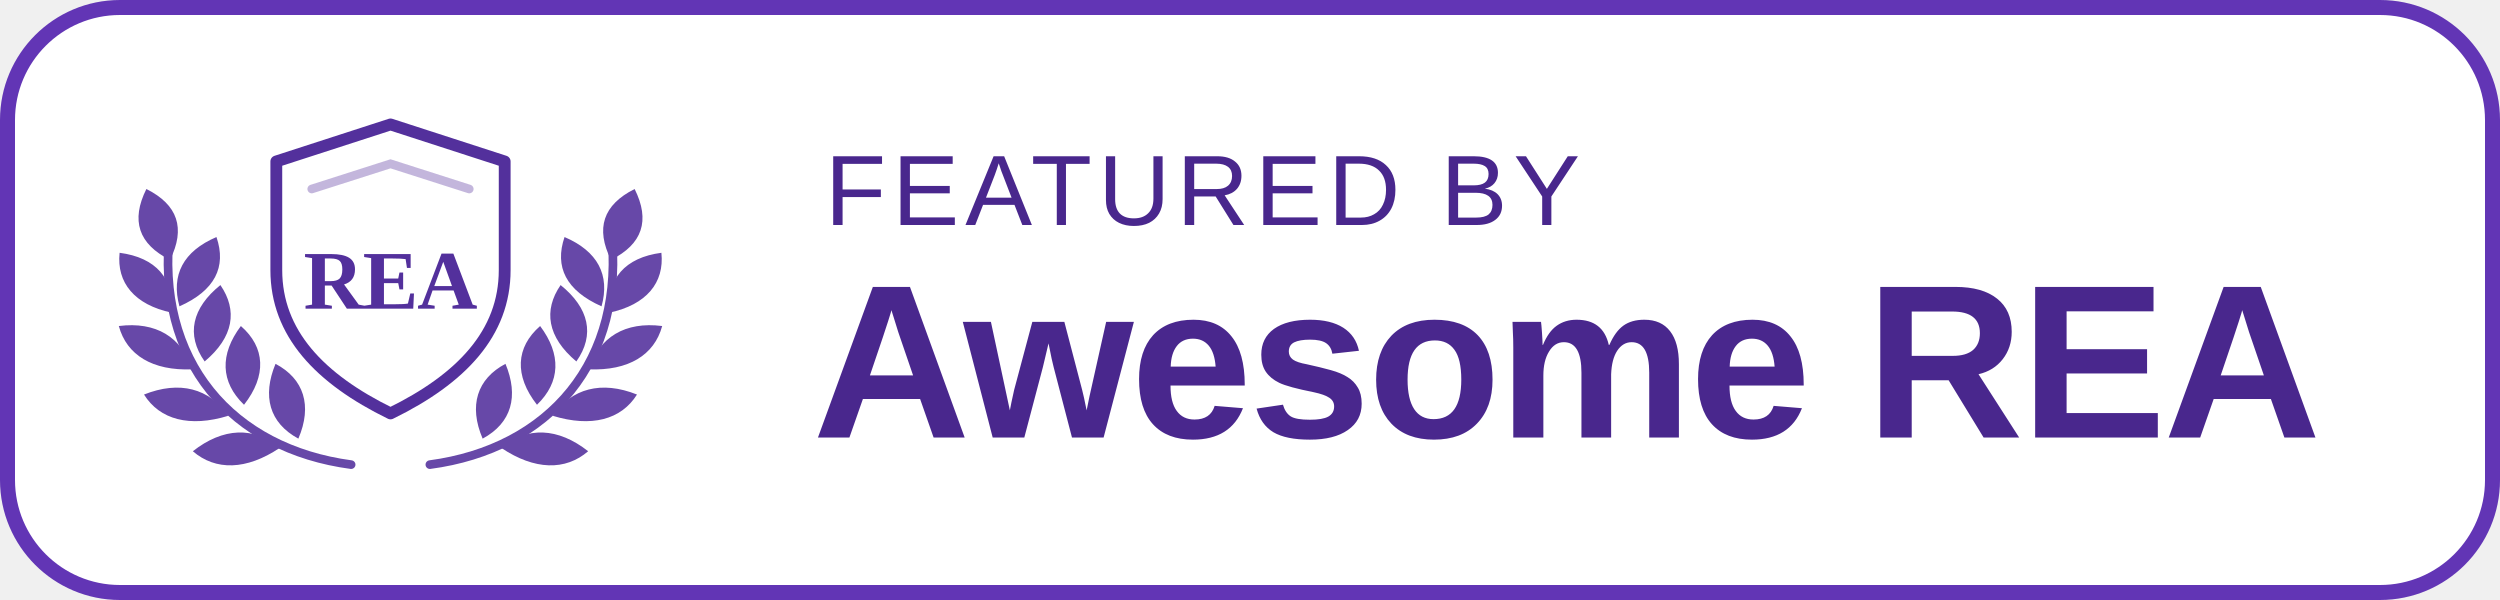
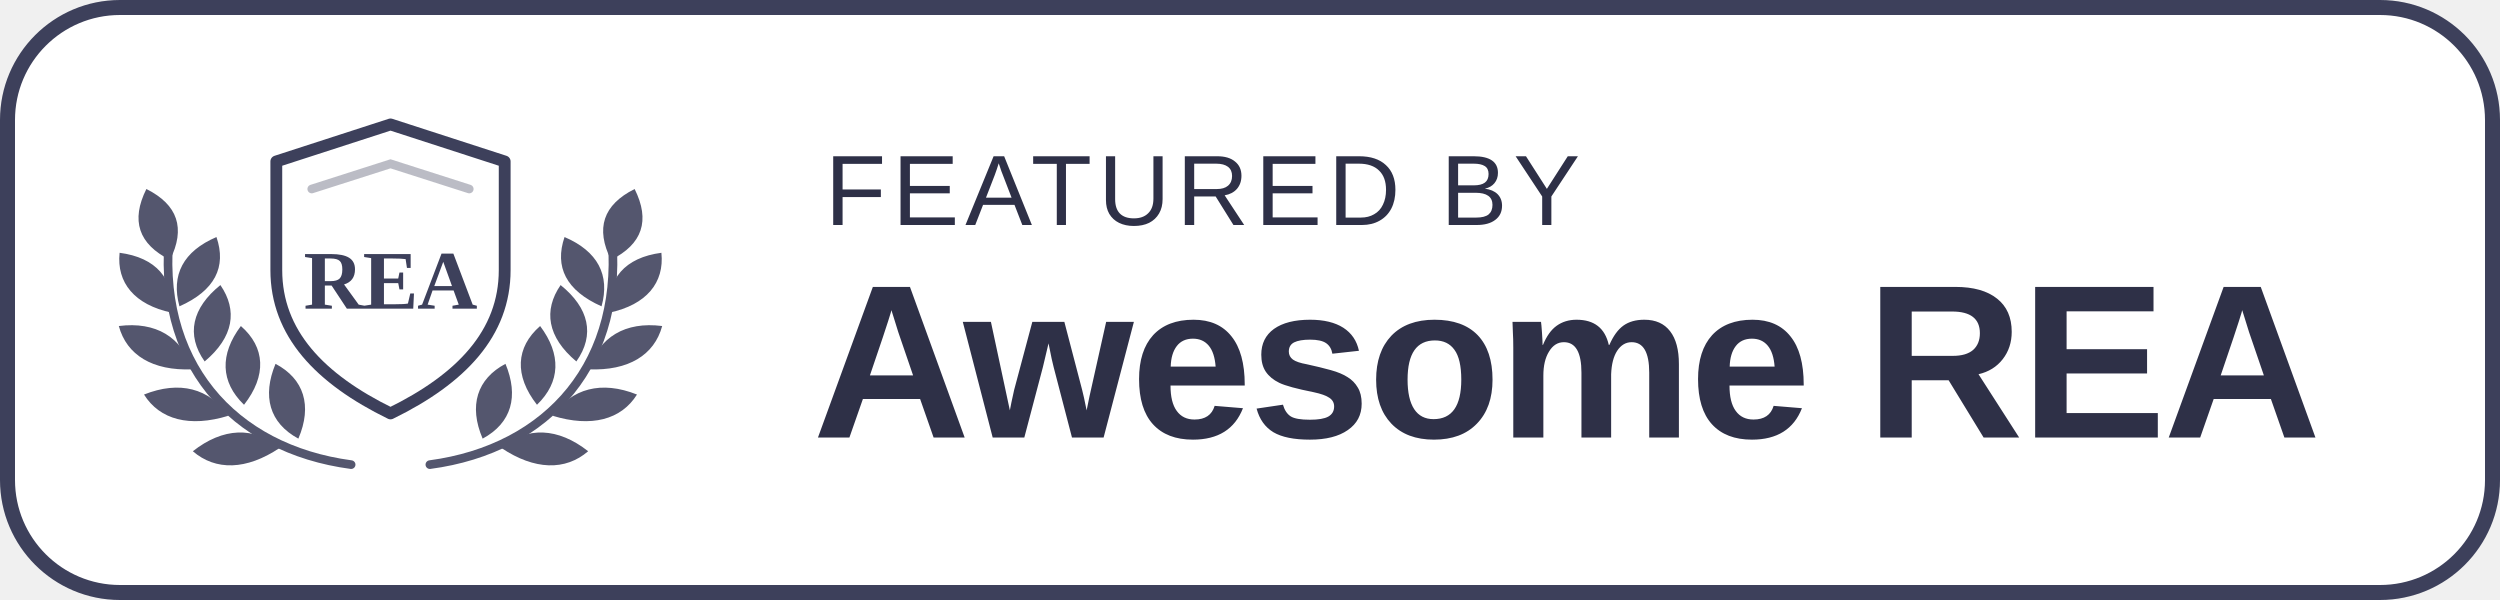
<svg xmlns="http://www.w3.org/2000/svg" width="200" height="48" viewBox="0 0 200 48" role="img" aria-labelledby="badge-title badge-desc">
-   <rect x=".6" y=".6" width="198.8" height="46.8" rx="9" fill="#fff" stroke="#6235B5" stroke-width="1.2" />
+   <rect x=".6" y=".6" width="198.8" height="46.8" rx="9" fill="#fff" stroke="#3D405B" stroke-width="1.2" />
  <g transform="translate(1 0) scale(.63)">
-     <g color="#53309C" aria-hidden="true">
+     <g color="#3D405B" aria-hidden="true">
      <g opacity=".88">
        <path d="M20 29c-2 17 8 28 23 30" fill="none" stroke="currentColor" stroke-width="1.1" stroke-linecap="round" />
        <path d="M20 33c-4-2-5-5-3-9 4 2 5 5 3 9Zm.2 6.7c-4.7-1-7-3.8-6.6-7.6 4.6.6 7 3.3 6.6 7.6Zm2.6 7.2c-5 .2-8.3-1.8-9.3-5.5 4.7-.6 8 1.4 9.3 5.5Zm4.6 5.9c-4.9 1.5-8.7.5-10.7-2.7 4.5-1.8 8.3-.8 10.7 2.7Zm6.5 4.1c-4.2 2.8-8.1 2.9-11 .4 3.8-3 7.8-3.2 11-.4Zm-12.7-18c4.5-2 6-5 4.7-8.8-4.2 1.8-5.8 4.8-4.7 8.8Zm3.2 7c3.7-3.1 4.2-6.5 2-9.7-3.6 2.9-4.4 6.3-2 9.7Zm5 5.5c2.9-3.7 2.7-7.3-.4-10-2.7 3.6-2.6 7.1.4 10Zm6.9 4.3c1.8-4.2.7-7.6-2.9-9.5-1.7 4.1-.8 7.5 2.9 9.5Z" fill="currentColor" />
      </g>
      <g transform="translate(96 0) scale(-1 1)" opacity=".88">
        <path d="M20 29c-2 17 8 28 23 30" fill="none" stroke="currentColor" stroke-width="1.1" stroke-linecap="round" />
        <path d="M20 33c-4-2-5-5-3-9 4 2 5 5 3 9Zm.2 6.7c-4.7-1-7-3.8-6.6-7.6 4.6.6 7 3.3 6.6 7.6Zm2.6 7.2c-5 .2-8.3-1.8-9.3-5.5 4.7-.6 8 1.4 9.3 5.5Zm4.6 5.9c-4.9 1.5-8.7.5-10.7-2.7 4.5-1.8 8.3-.8 10.7 2.7Zm6.5 4.1c-4.2 2.8-8.1 2.9-11 .4 3.8-3 7.8-3.2 11-.4Zm-12.7-18c4.5-2 6-5 4.7-8.8-4.2 1.8-5.8 4.8-4.7 8.8Zm3.2 7c3.7-3.1 4.2-6.5 2-9.7-3.6 2.9-4.4 6.3-2 9.7Zm5 5.5c2.9-3.7 2.7-7.3-.4-10-2.7 3.6-2.6 7.1.4 10Zm6.9 4.3c1.8-4.2.7-7.6-2.9-9.5-1.7 4.1-.8 7.5 2.9 9.5Z" fill="currentColor" />
      </g>
      <path d="m33.5 20.5 14.5-4.7 14.5 4.7v13.8c0 8-5.5 13.8-14.5 18.2-9-4.4-14.5-10.2-14.5-18.2Z" fill="#fff" stroke="currentColor" stroke-width="1.5" stroke-linejoin="round" />
      <path d="m38 24 10-3.2L58 24" fill="none" stroke="currentColor" stroke-opacity=".35" stroke-width="1.1" stroke-linecap="round" />
      <text x="48" y="39.2" text-anchor="middle" fill="currentColor" font-family="Georgia, 'Times New Roman', serif" font-size="10.6" font-weight="700" letter-spacing="-.15">REA</text>
    </g>
  </g>
-   <g font-family="-apple-system, BlinkMacSystemFont, 'Segoe UI', Arial, sans-serif" fill="#49278D">
+   <g font-family="-apple-system, BlinkMacSystemFont, 'Segoe UI', Arial, sans-serif" fill="#2E3047">
    <text x="66" y="18" font-size="8" font-weight="500" letter-spacing=".5">FEATURED BY</text>
    <text x="65" y="35" font-size="17.5" font-weight="700" letter-spacing="-.25" word-spacing="2">Awesome REA</text>
  </g>
</svg>
